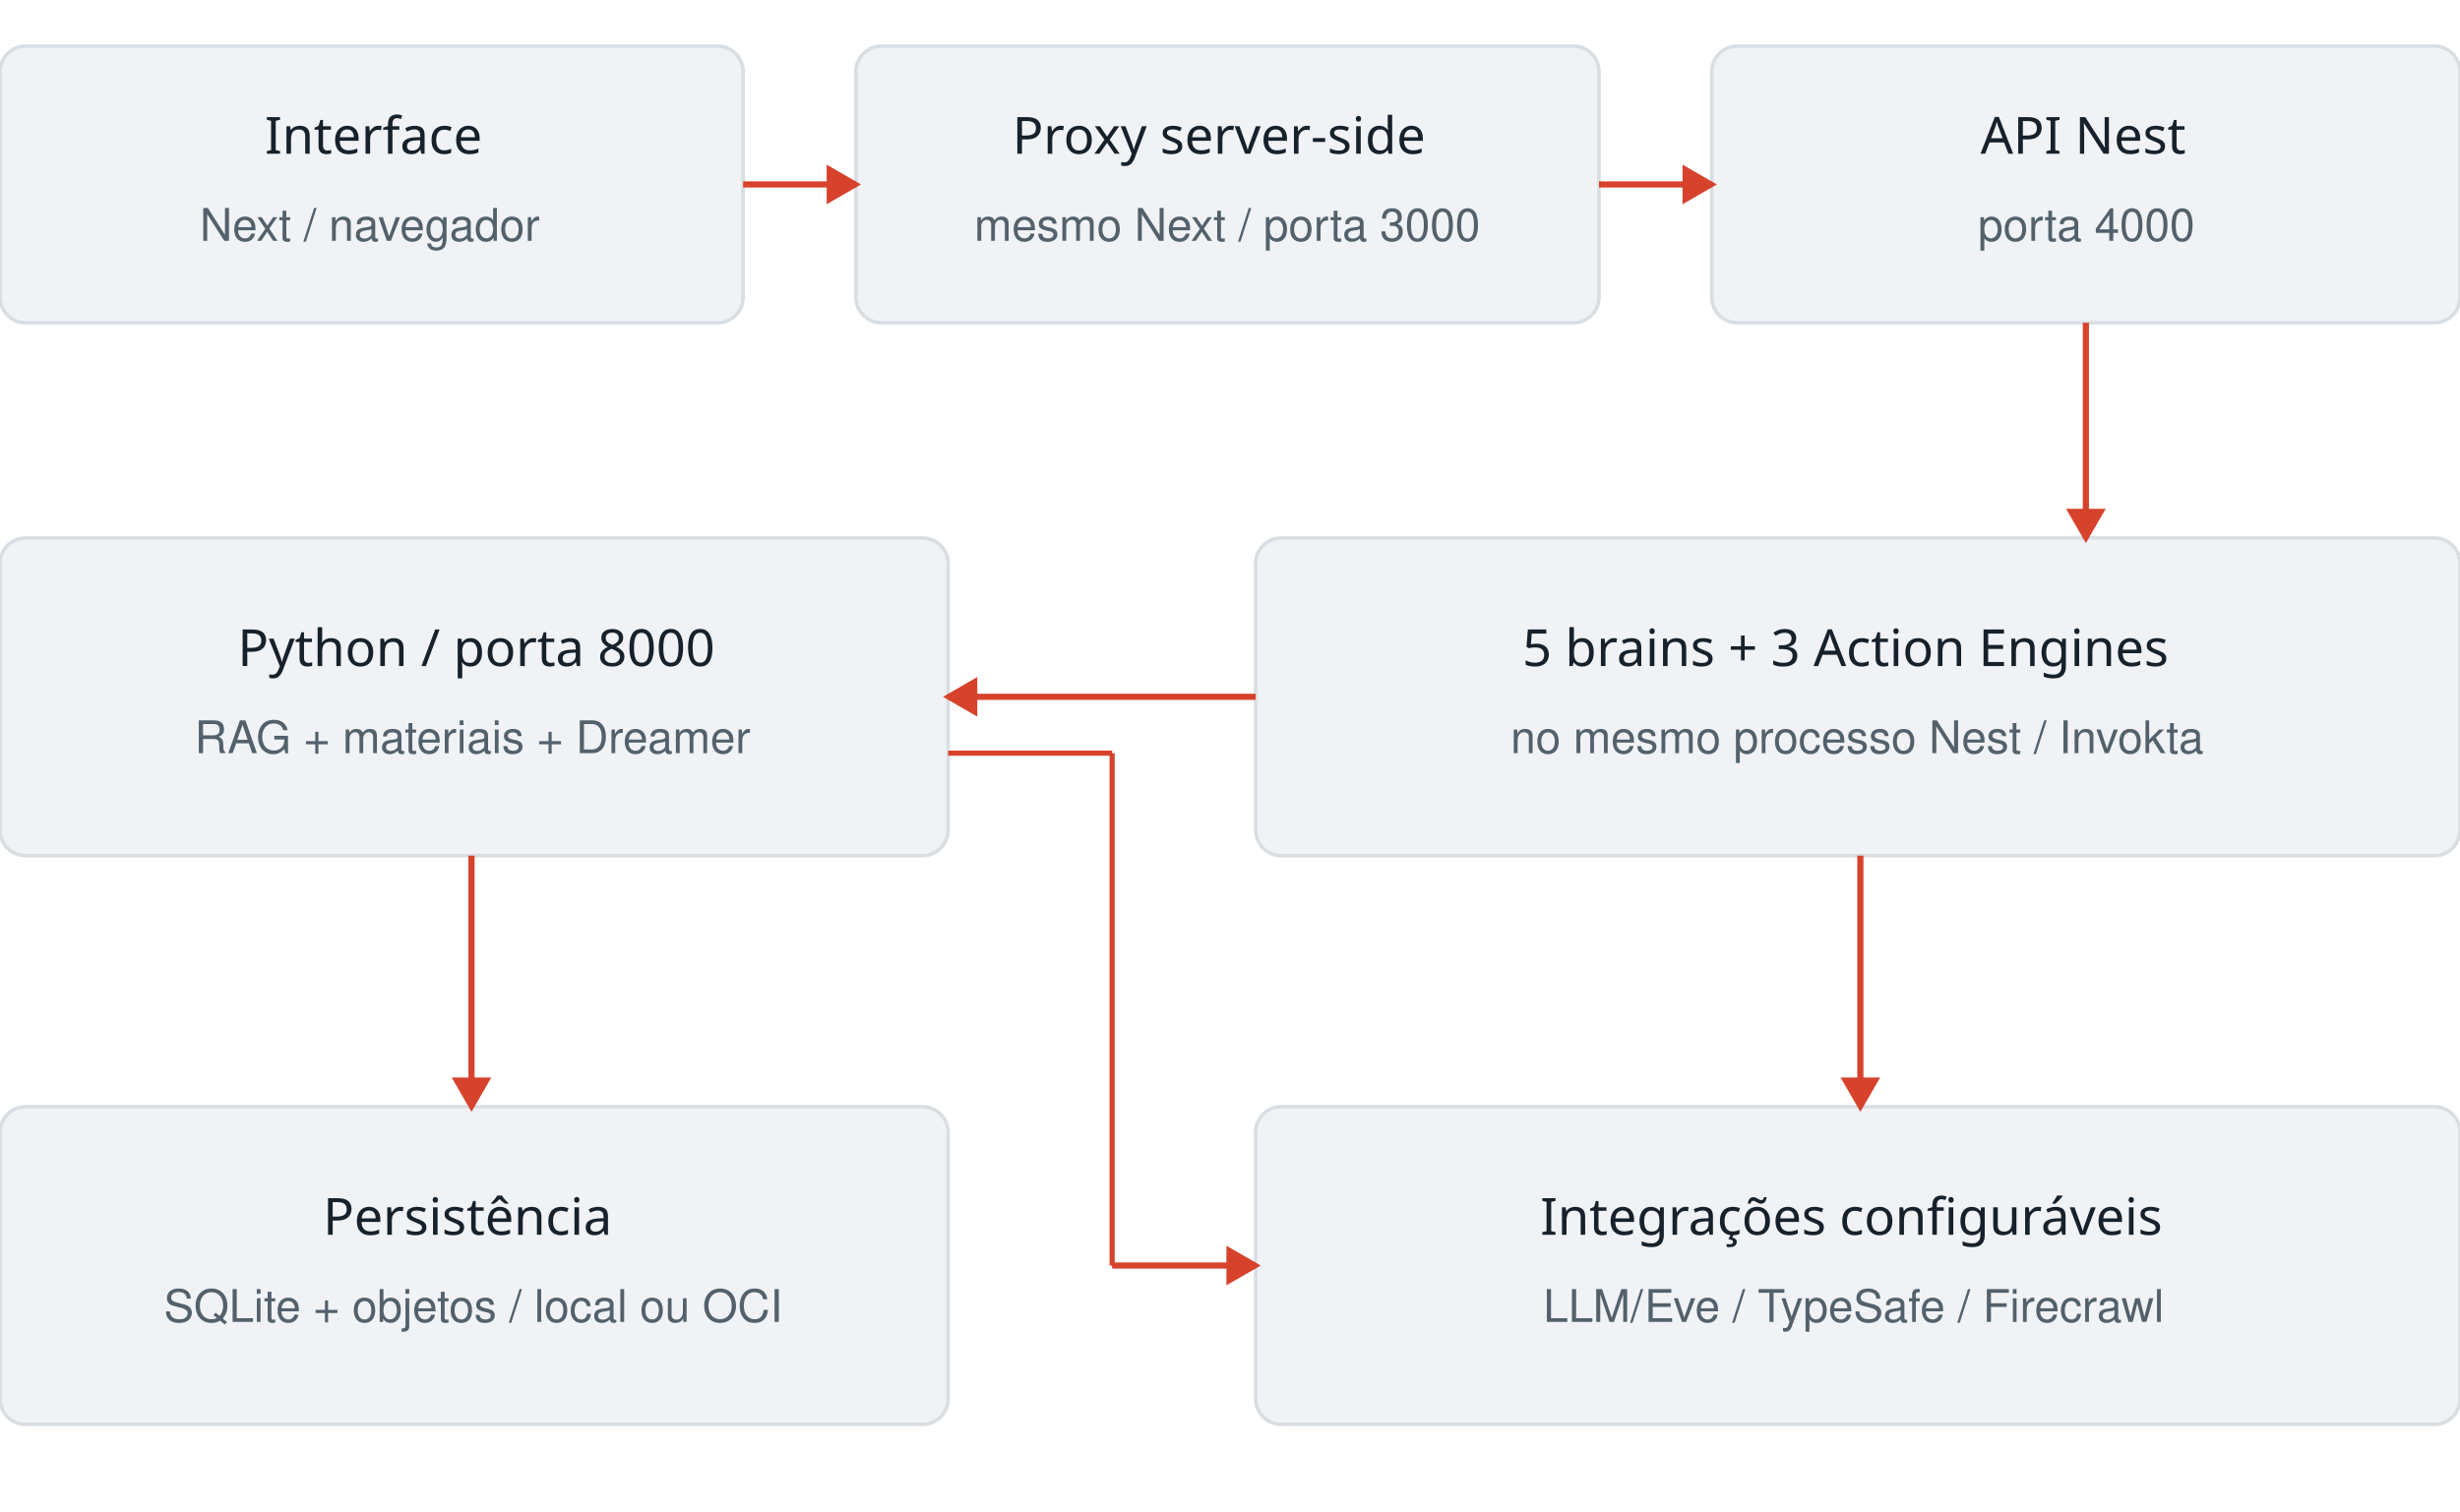
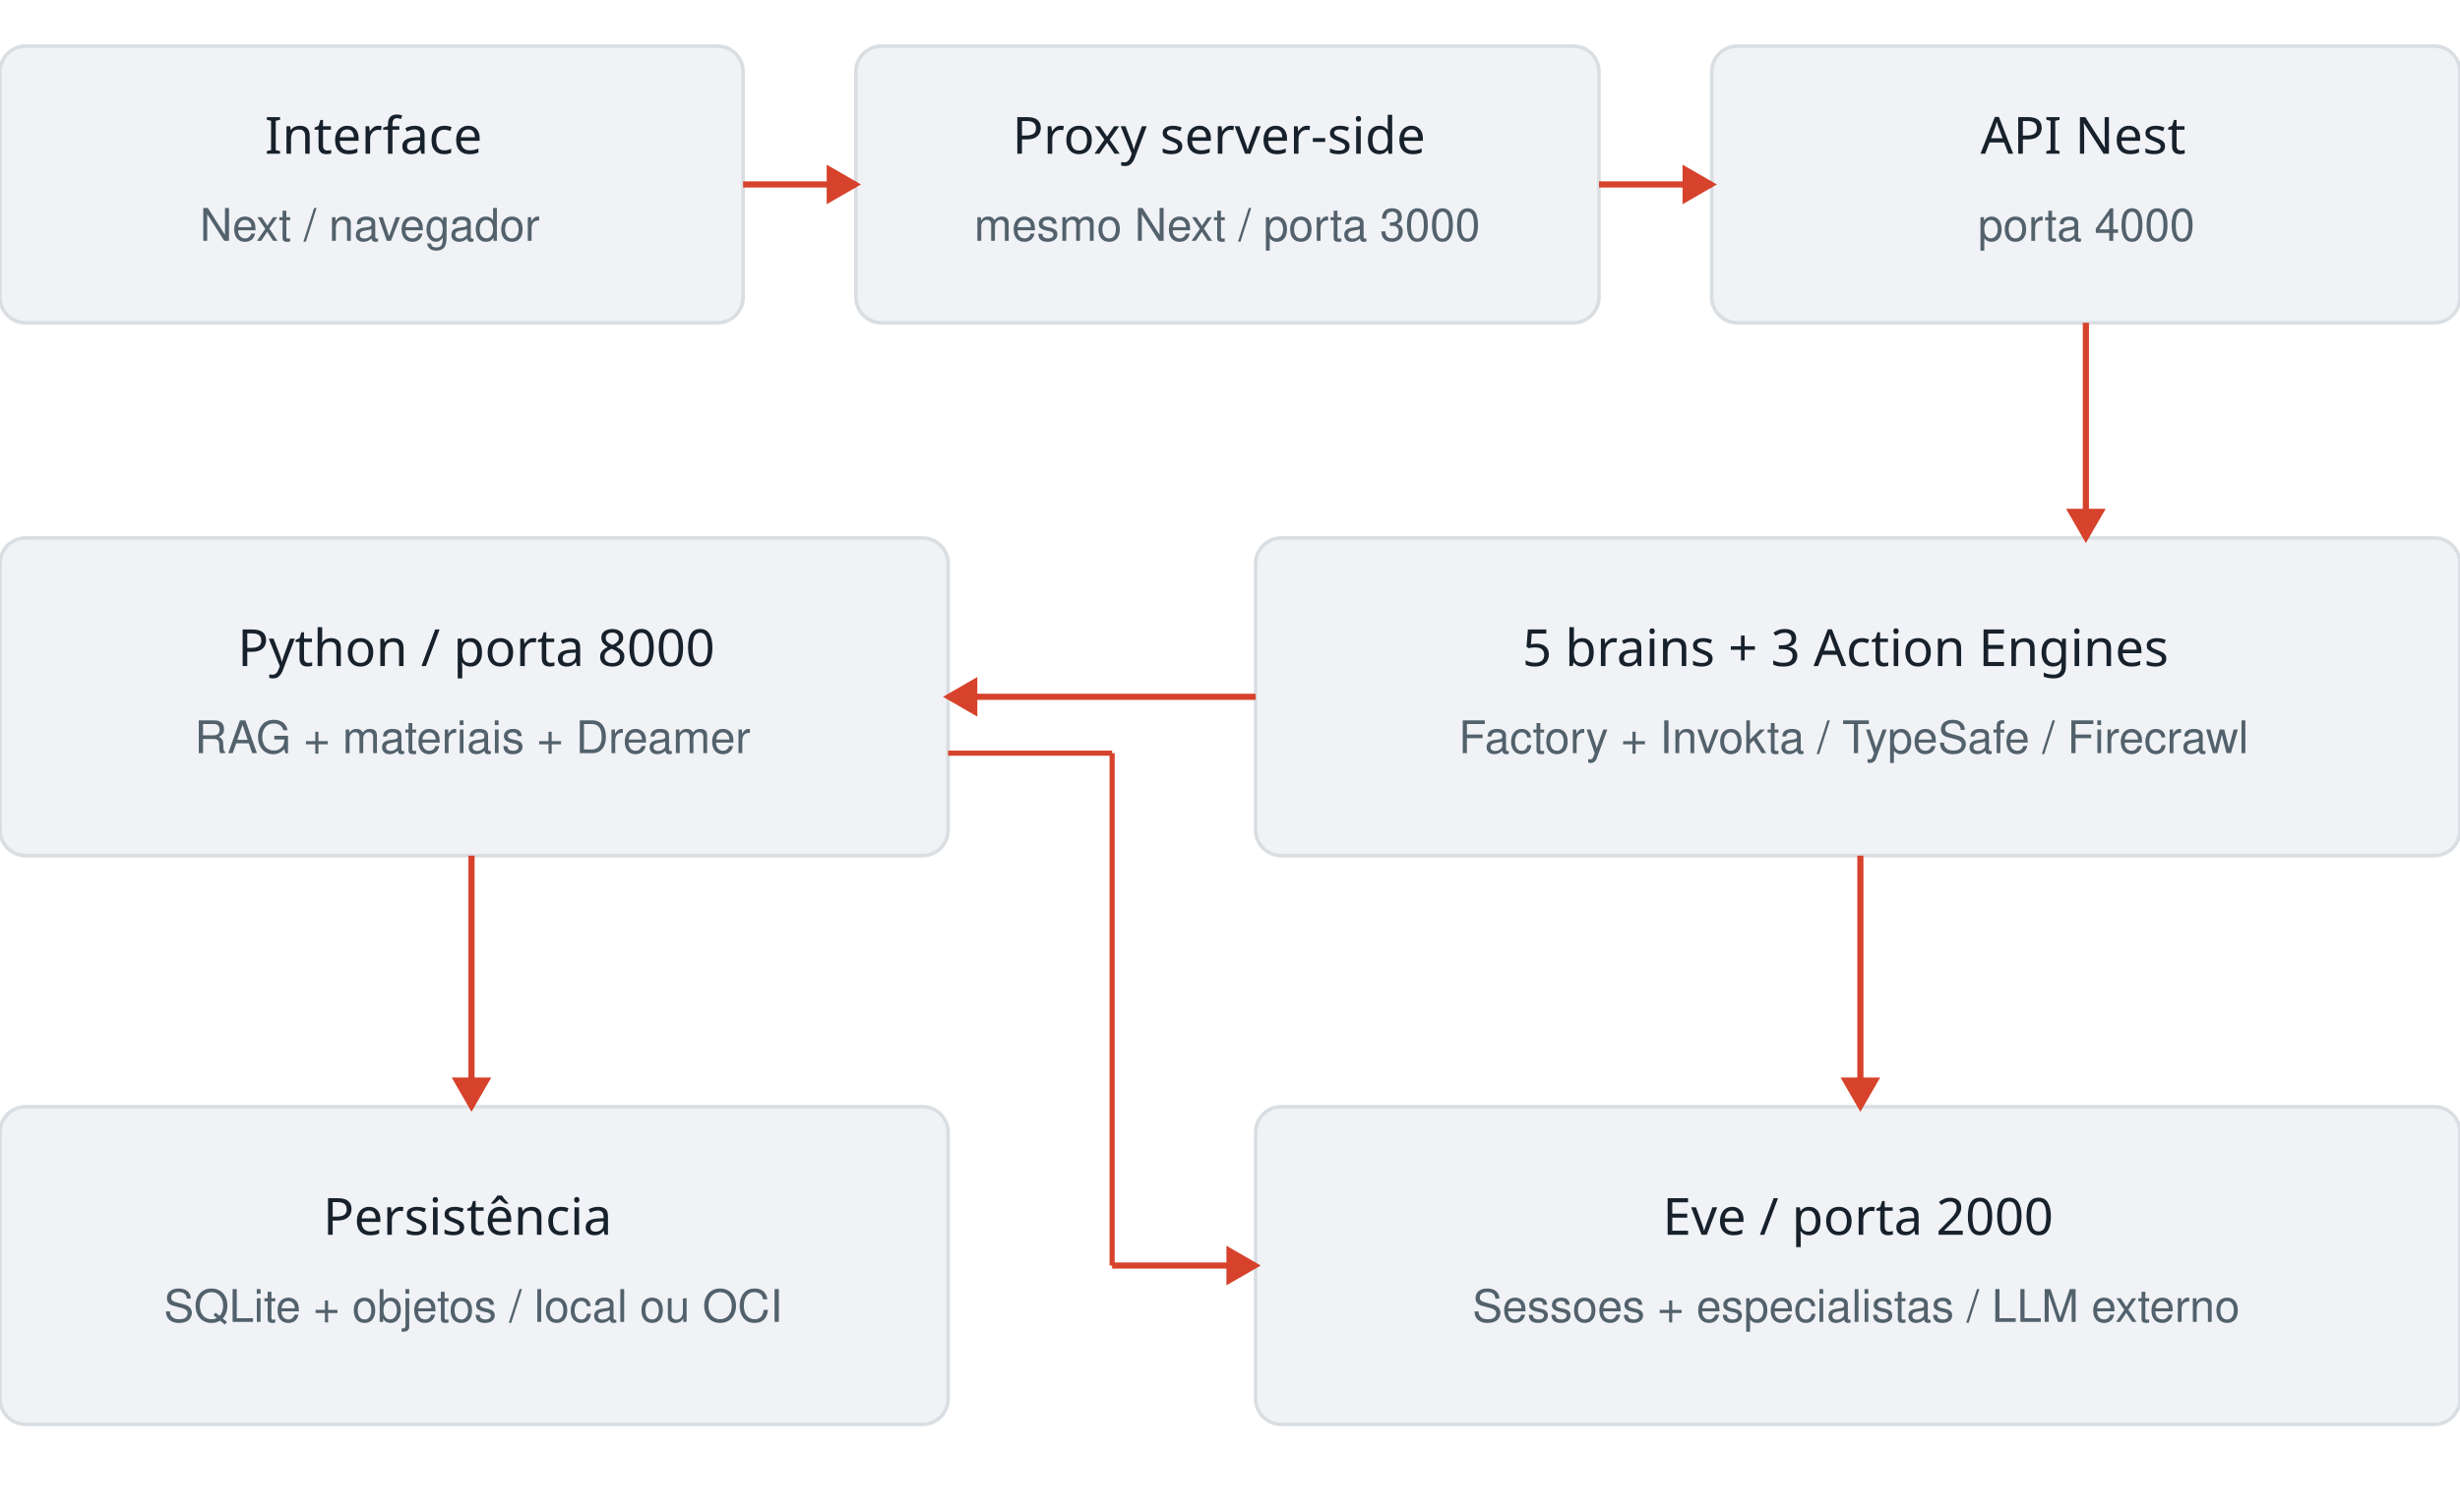
<svg xmlns="http://www.w3.org/2000/svg" width="480" height="295" preserveAspectRatio="xMinYMin meet" viewBox="0 0 480 295" version="1.0" fill-rule="evenodd">
  <clipPath id="clip">
    <rect x="0" y="0" width="480" height="295" />
  </clipPath>
  <g id="group" transform="scale(1,-1) translate(0,-295)" style="clip-path: url(#clip)">
    <g transform="">
      <rect x="0" y="232" width="145" height="54" rx="5" ry="5" style="stroke: rgb(85%,87%,89%); stroke-linecap: butt; stroke-width: 0.7; fill: rgb(94%,95%,96%); fill-rule: evenodd;" />
      <text x="51.66" y="265.0" style="font-family: Helvetica-Bold; font-size: 10px;fill: rgb(9%,13%,17%); stroke:none;" transform="translate(0,530) scale(1,-1)">Interface</text>
      <text x="38.994" y="248.0" style="font-family: Helvetica; font-size: 8.8px;fill: rgb(32%,38%,42%); stroke:none;" transform="translate(0,496) scale(1,-1)">Next / navegador</text>
      <rect x="167" y="232" width="145" height="54" rx="5" ry="5" style="stroke: rgb(85%,87%,89%); stroke-linecap: butt; stroke-width: 0.7; fill: rgb(94%,95%,96%); fill-rule: evenodd;" />
      <text x="197.535" y="265.0" style="font-family: Helvetica-Bold; font-size: 10px;fill: rgb(9%,13%,17%); stroke:none;" transform="translate(0,530) scale(1,-1)">Proxy server-side</text>
      <text x="190.101" y="248.0" style="font-family: Helvetica; font-size: 8.8px;fill: rgb(32%,38%,42%); stroke:none;" transform="translate(0,496) scale(1,-1)">mesmo Next / porta 3000</text>
      <rect x="334" y="232" width="146" height="54" rx="5" ry="5" style="stroke: rgb(85%,87%,89%); stroke-linecap: butt; stroke-width: 0.7; fill: rgb(94%,95%,96%); fill-rule: evenodd;" />
      <text x="386.44" y="265.0" style="font-family: Helvetica-Bold; font-size: 10px;fill: rgb(9%,13%,17%); stroke:none;" transform="translate(0,530) scale(1,-1)">API Nest</text>
      <text x="385.964" y="248.0" style="font-family: Helvetica; font-size: 8.8px;fill: rgb(32%,38%,42%); stroke:none;" transform="translate(0,496) scale(1,-1)">porta 4000</text>
      <path d="M 145,259 L 167,259 Z" style="stroke: rgb(84%,26%,17%); stroke-linecap: butt; stroke-width: 1.2;" />
      <polygon points="167 259, 161.804 262, 161.804 256" style="stroke: rgb(84%,26%,17%); stroke-linecap: butt; stroke-width: 1; fill: rgb(84%,26%,17%); fill-rule: evenodd;" />
      <path d="M 312,259 L 334,259 Z" style="stroke: rgb(84%,26%,17%); stroke-linecap: butt; stroke-width: 1.2;" />
      <polygon points="334 259, 328.804 262, 328.804 256" style="stroke: rgb(84%,26%,17%); stroke-linecap: butt; stroke-width: 1; fill: rgb(84%,26%,17%); fill-rule: evenodd;" />
      <rect x="245" y="128" width="235" height="62" rx="5" ry="5" style="stroke: rgb(85%,87%,89%); stroke-linecap: butt; stroke-width: 0.7; fill: rgb(94%,95%,96%); fill-rule: evenodd;" />
      <text x="297.06" y="165.0" style="font-family: Helvetica-Bold; font-size: 10px;fill: rgb(9%,13%,17%); stroke:none;" transform="translate(0,330) scale(1,-1)">5 brains + 3 Action Engines</text>
-       <text x="294.762" y="148.0" style="font-family: Helvetica; font-size: 8.8px;fill: rgb(32%,38%,42%); stroke:none;" transform="translate(0,296) scale(1,-1)">no mesmo processo Nest / Invokta</text>
+       <text x="284.616" y="148.0" style="font-family: Helvetica; font-size: 8.8px;fill: rgb(32%,38%,42%); stroke:none;" transform="translate(0,296) scale(1,-1)">Factory + Invokta / TypeSafe / Firecrawl</text>
      <path d="M 407,232 L 407,190 Z" style="stroke: rgb(84%,26%,17%); stroke-linecap: butt; stroke-width: 1.2;" />
      <polygon points="407 190, 410 195.196, 404 195.196" style="stroke: rgb(84%,26%,17%); stroke-linecap: butt; stroke-width: 1; fill: rgb(84%,26%,17%); fill-rule: evenodd;" />
      <rect x="0" y="128" width="185" height="62" rx="5" ry="5" style="stroke: rgb(85%,87%,89%); stroke-linecap: butt; stroke-width: 0.7; fill: rgb(94%,95%,96%); fill-rule: evenodd;" />
      <text x="46.375" y="165.0" style="font-family: Helvetica-Bold; font-size: 10px;fill: rgb(9%,13%,17%); stroke:none;" transform="translate(0,330) scale(1,-1)">Python / porta 8000</text>
      <text x="37.975" y="148.0" style="font-family: Helvetica; font-size: 8.8px;fill: rgb(32%,38%,42%); stroke:none;" transform="translate(0,296) scale(1,-1)">RAG + materiais + Dreamer</text>
      <path d="M 245,159 L 185,159 Z" style="stroke: rgb(84%,26%,17%); stroke-linecap: butt; stroke-width: 1.2;" />
      <polygon points="185 159, 190.196 156, 190.196 162" style="stroke: rgb(84%,26%,17%); stroke-linecap: butt; stroke-width: 1; fill: rgb(84%,26%,17%); fill-rule: evenodd;" />
      <rect x="0" y="17" width="185" height="62" rx="5" ry="5" style="stroke: rgb(85%,87%,89%); stroke-linecap: butt; stroke-width: 0.7; fill: rgb(94%,95%,96%); fill-rule: evenodd;" />
      <text x="63.04" y="54.0" style="font-family: Helvetica-Bold; font-size: 10px;fill: rgb(9%,13%,17%); stroke:none;" transform="translate(0,108) scale(1,-1)">Persistência</text>
      <text x="31.969" y="37.0" style="font-family: Helvetica; font-size: 8.8px;fill: rgb(32%,38%,42%); stroke:none;" transform="translate(0,74) scale(1,-1)">SQLite + objetos / local ou OCI</text>
      <path d="M 92,128 L 92,79 Z" style="stroke: rgb(84%,26%,17%); stroke-linecap: butt; stroke-width: 1.2;" />
      <polygon points="92 79, 95 84.196, 89 84.196" style="stroke: rgb(84%,26%,17%); stroke-linecap: butt; stroke-width: 1; fill: rgb(84%,26%,17%); fill-rule: evenodd;" />
      <rect x="245" y="17" width="235" height="62" rx="5" ry="5" style="stroke: rgb(85%,87%,89%); stroke-linecap: butt; stroke-width: 0.7; fill: rgb(94%,95%,96%); fill-rule: evenodd;" />
-       <text x="300.535" y="54.0" style="font-family: Helvetica-Bold; font-size: 10px;fill: rgb(9%,13%,17%); stroke:none;" transform="translate(0,108) scale(1,-1)">Integrações configuráveis</text>
-       <text x="301.124" y="37.0" style="font-family: Helvetica; font-size: 8.8px;fill: rgb(32%,38%,42%); stroke:none;" transform="translate(0,74) scale(1,-1)">LLM/Eve / TypeSafe / Firecrawl</text>
+       <text x="324.425" y="54.0" style="font-family: Helvetica-Bold; font-size: 10px;fill: rgb(9%,13%,17%); stroke:none;" transform="translate(0,108) scale(1,-1)">Eve / porta 2000</text>
+       <text x="287.3" y="37.0" style="font-family: Helvetica; font-size: 8.8px;fill: rgb(32%,38%,42%); stroke:none;" transform="translate(0,74) scale(1,-1)">Sessoes + especialistas / LLM externo</text>
      <path d="M 363,128 L 363,79 Z" style="stroke: rgb(84%,26%,17%); stroke-linecap: butt; stroke-width: 1.2;" />
      <polygon points="363 79, 366 84.196, 360 84.196" style="stroke: rgb(84%,26%,17%); stroke-linecap: butt; stroke-width: 1; fill: rgb(84%,26%,17%); fill-rule: evenodd;" />
      <path d="M 185,148 L 217,148 Z" style="stroke: rgb(84%,26%,17%); stroke-linecap: butt; stroke-width: 1;" />
      <path d="M 217,148 L 217,48 Z" style="stroke: rgb(84%,26%,17%); stroke-linecap: butt; stroke-width: 1;" />
      <path d="M 217,48 L 245,48 Z" style="stroke: rgb(84%,26%,17%); stroke-linecap: butt; stroke-width: 1.2;" />
      <polygon points="245 48, 239.804 51, 239.804 45" style="stroke: rgb(84%,26%,17%); stroke-linecap: butt; stroke-width: 1; fill: rgb(84%,26%,17%); fill-rule: evenodd;" />
    </g>
  </g>
</svg>
